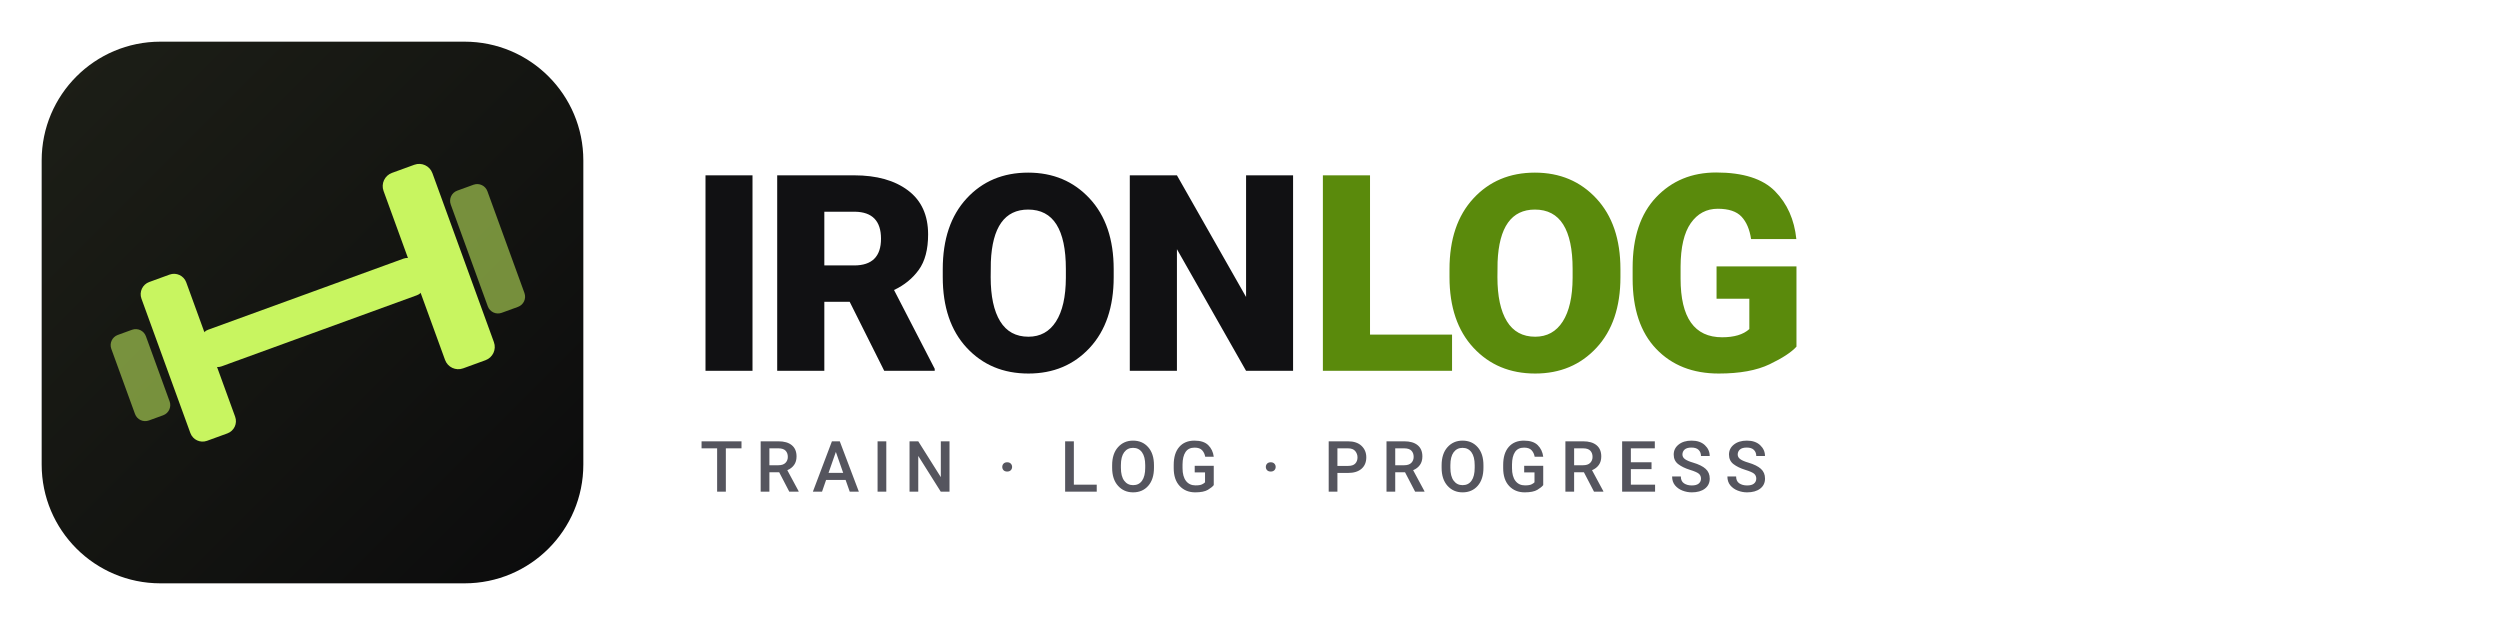
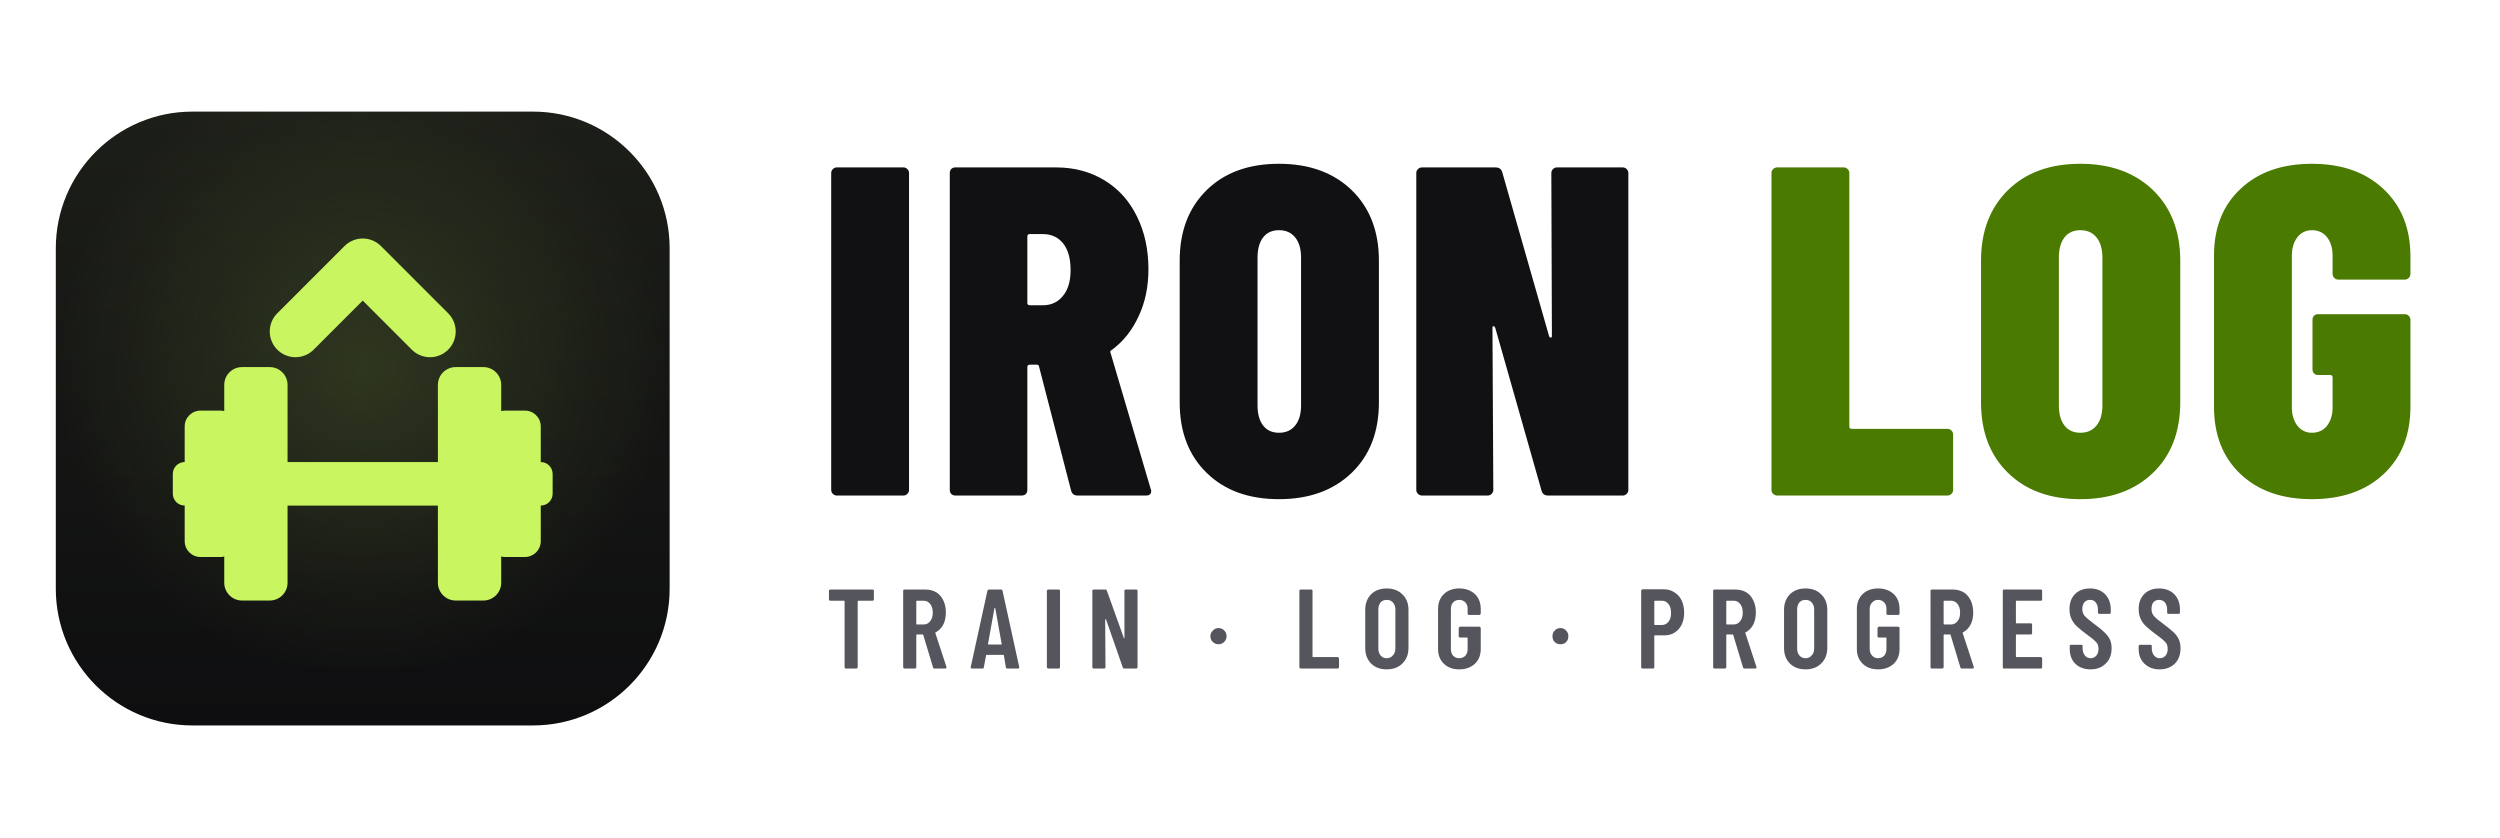
- <svg xmlns="http://www.w3.org/2000/svg" viewBox="0 0 1200 300" role="img" aria-label="Iron Log">
+ <svg xmlns="http://www.w3.org/2000/svg" viewBox="0 0 896 300" role="img" aria-label="Iron Log">
  <defs>
-     <linearGradient id="bg" x1="0" y1="0" x2="1" y2="1">
-       <stop offset="0" stop-color="#1d1f17" />
-       <stop offset="1" stop-color="#0b0b0c" />
+     <linearGradient id="bg" x1="0" y1="0" x2="0" y2="1">
+       <stop offset="0" stop-color="#1c1e18" />
+       <stop offset="1" stop-color="#0e0e10" />
    </linearGradient>
+     <radialGradient id="glow" cx=".5" cy=".42" r=".5">
+       <stop offset="0" stop-color="#c8f560" stop-opacity=".14" />
+       <stop offset="1" stop-color="#c8f560" stop-opacity="0" />
+     </radialGradient>
  </defs>
-   <g transform="translate(20 20)">
-     <rect width="260" height="260" rx="57" fill="url(#bg)" />
-     <g transform="translate(130 130) scale(.52) translate(-256 -256) rotate(-20 256 256)" fill="#c8f560">
-       <rect x="70" y="214" width="34" height="84" rx="10" opacity=".55" />
-       <rect x="112" y="178" width="44" height="156" rx="12" />
-       <rect x="150" y="238" width="212" height="36" rx="10" />
-       <rect x="356" y="160" width="48" height="192" rx="13" />
-       <rect x="410" y="196" width="36" height="120" rx="10" opacity=".55" />
-     </g>
+   <rect x="20" y="40" width="220" height="220" rx="48.984" fill="url(#bg)" />
+   <rect x="20" y="40" width="220" height="220" rx="48.984" fill="url(#glow)" />
+   <g transform="translate(59.1 79.1) scale(1.418)">
+     <path fill="#c8f560" d="M5 61h90a3 3 0 0 1 3 3v5a3 3 0 0 1 -3 3h-90a3 3 0 0 1 -3 -3v-5a3 3 0 0 1 3 -3zM9 48h5a4 4 0 0 1 4 4v29a4 4 0 0 1 -4 4h-5a4 4 0 0 1 -4 -4v-29a4 4 0 0 1 4 -4zM19.5 37h7a4.5 4.5 0 0 1 4.5 4.5v50a4.5 4.5 0 0 1 -4.5 4.5h-7a4.5 4.5 0 0 1 -4.5 -4.5v-50a4.5 4.5 0 0 1 4.5 -4.5zM73.5 37h7a4.5 4.5 0 0 1 4.5 4.5v50a4.5 4.5 0 0 1 -4.5 4.5h-7a4.5 4.5 0 0 1 -4.5 -4.5v-50a4.5 4.5 0 0 1 4.5 -4.5zM86 48h5a4 4 0 0 1 4 4v29a4 4 0 0 1 -4 4h-5a4 4 0 0 1 -4 -4v-29a4 4 0 0 1 4 -4z" />
+     <path fill="none" stroke="#c8f560" stroke-width="13" stroke-linecap="round" stroke-linejoin="round" d="M33 28 50 11 67 28" />
  </g>
-   <text x="330" y="178" font-family="ui-sans-serif, system-ui, -apple-system, 'Segoe UI', Roboto, sans-serif" font-size="132" font-weight="800" letter-spacing="-4" fill="#111113">IRON<tspan fill="#5a8a0c"> LOG</tspan>
-   </text>
-   <text x="336" y="236" font-family="ui-sans-serif, system-ui, -apple-system, 'Segoe UI', Roboto, sans-serif" font-size="34" font-weight="500" letter-spacing="6" fill="#55555e">TRAIN · LOG · PROGRESS</text>
+   <path fill="#111113" d="M299.9 177.6Q299.1 177.6 298.5 177Q297.9 176.4 297.9 175.6L297.9 62Q297.9 61.2 298.5 60.6Q299.1 60 299.9 60L323.8 60Q324.6 60 325.2 60.6Q325.8 61.2 325.8 62L325.8 175.6Q325.8 176.4 325.2 177Q324.6 177.6 323.8 177.6M386.2 177.6Q384.4 177.6 383.9 175.9L372.4 131.4Q372.3 130.7 371.6 130.7L369.1 130.7Q368.2 130.7 368.2 131.6L368.2 175.6Q368.2 176.4 367.7 177Q367.1 177.6 366.2 177.6L342.4 177.6Q341.5 177.6 340.9 177Q340.4 176.4 340.4 175.6L340.4 62Q340.4 61.2 340.9 60.6Q341.5 60 342.4 60L378.5 60Q388.2 60 395.8 64.6Q403.4 69.2 407.5 77.6Q411.6 85.9 411.6 96.5Q411.6 105.9 408.1 113.3Q404.7 120.8 398.5 125.4Q398.2 125.5 398 125.8Q397.8 126 398 126.4L412.4 175.2L412.6 175.9Q412.6 177.6 410.8 177.6L386.2 177.6M369.1 83.9Q368.2 83.9 368.2 84.7L368.2 108.6Q368.2 109.4 369.1 109.4L373.8 109.4Q378.3 109.4 381 106Q383.7 102.7 383.7 96.8Q383.7 90.6 381 87.2Q378.3 83.9 373.8 83.9M458.4 178.9Q442.1 178.9 432.5 169.5Q422.8 160.1 422.8 144.2L422.8 93.4Q422.8 77.6 432.5 68.1Q442.1 58.7 458.4 58.7Q474.6 58.7 484.4 68.1Q494.2 77.6 494.2 93.4L494.2 144.2Q494.2 160.1 484.4 169.5Q474.6 178.9 458.4 178.9M458.4 155.1Q462.1 155.1 464.2 152.5Q466.3 149.9 466.3 145.3L466.3 92.3Q466.3 87.7 464.2 85.1Q462.1 82.5 458.4 82.5Q454.7 82.5 452.7 85.1Q450.7 87.7 450.7 92.3L450.7 145.3Q450.7 149.9 452.7 152.5Q454.7 155.1 458.4 155.1M556 62Q556 61.2 556.6 60.6Q557.2 60 558 60L581.6 60Q582.4 60 583 60.6Q583.6 61.2 583.6 62L583.6 175.6Q583.6 176.4 583 177Q582.4 177.6 581.6 177.6L554.8 177.6Q553 177.6 552.5 175.9L535.9 117.5Q535.7 117 535.3 116.9Q534.9 116.8 534.9 117.5L535.2 175.6Q535.2 176.4 534.6 177Q534 177.6 533.2 177.6L509.7 177.6Q508.8 177.6 508.2 177Q507.6 176.4 507.6 175.6L507.6 62Q507.6 61.2 508.2 60.6Q508.8 60 509.7 60L536 60Q537.9 60 538.4 61.7L555.2 120.5Q555.4 121 555.8 121Q556.2 121 556.2 120.3" />
+   <path fill="#4a7a00" d="M637 177.6Q636.1 177.6 635.5 177Q634.9 176.4 634.9 175.6L634.9 62Q634.9 61.2 635.5 60.6Q636.1 60 637 60L660.8 60Q661.6 60 662.2 60.6Q662.8 61.2 662.8 62L662.8 152.9Q662.8 153.7 663.7 153.7L697.9 153.7Q698.8 153.7 699.4 154.3Q700 154.9 700 155.8L700 175.6Q700 176.4 699.4 177Q698.8 177.6 697.9 177.6M745.6 178.9Q729.3 178.9 719.7 169.5Q710 160.1 710 144.2L710 93.4Q710 77.6 719.7 68.1Q729.3 58.7 745.6 58.7Q761.8 58.7 771.6 68.1Q781.4 77.6 781.4 93.4L781.4 144.2Q781.4 160.1 771.6 169.5Q761.8 178.9 745.6 178.9M745.6 155.1Q749.3 155.1 751.4 152.5Q753.5 149.9 753.5 145.3L753.5 92.3Q753.5 87.7 751.4 85.1Q749.3 82.5 745.6 82.5Q741.9 82.5 739.9 85.1Q737.9 87.7 737.9 92.3L737.9 145.3Q737.9 149.9 739.9 152.5Q741.9 155.1 745.6 155.1M828.6 178.9Q812.6 178.9 803.1 170Q793.5 161 793.5 145.8L793.5 91.6Q793.5 76.5 803.1 67.6Q812.6 58.7 828.6 58.7Q844.6 58.7 854.2 67.7Q863.9 76.8 863.9 91.9L863.9 98.1Q863.9 99 863.3 99.6Q862.7 100.2 861.9 100.2L838 100.2Q837.2 100.2 836.6 99.6Q836 99 836 98.1L836 91.6Q836 87.6 834 85Q832 82.5 828.6 82.5Q825.4 82.5 823.4 85Q821.4 87.6 821.4 91.6L821.4 146Q821.4 150 823.4 152.6Q825.4 155.1 828.6 155.1Q832 155.1 834 152.6Q836 150 836 146L836 135.3Q836 134.4 835.1 134.4L830.8 134.4Q829.9 134.4 829.3 133.8Q828.8 133.2 828.8 132.4L828.8 114.6Q828.8 113.8 829.3 113.2Q829.9 112.6 830.8 112.6L861.9 112.6Q862.7 112.6 863.3 113.2Q863.9 113.8 863.9 114.6L863.9 145.8Q863.9 161 854.2 170Q844.6 178.9 828.6 178.9" />
+   <path fill="#55555e" d="M312.7 211.3Q312.9 211.3 313.1 211.4Q313.2 211.5 313.2 211.7L313.2 214.8Q313.2 215 313.1 215.2Q312.9 215.3 312.7 215.3L307.6 215.3Q307.4 215.3 307.4 215.5L307.4 239.1Q307.4 239.3 307.2 239.5Q307.1 239.6 306.9 239.6L303.2 239.6Q303 239.6 302.8 239.5Q302.7 239.3 302.7 239.1L302.7 215.5Q302.7 215.3 302.5 215.3L297.6 215.3Q297.4 215.3 297.3 215.2Q297.1 215 297.1 214.8L297.1 211.7Q297.1 211.5 297.3 211.4Q297.4 211.3 297.6 211.3M334.9 239.6Q334.5 239.6 334.4 239.2L330.9 227.6Q330.9 227.4 330.7 227.4L328.6 227.4Q328.4 227.4 328.4 227.6L328.4 239.1Q328.4 239.3 328.2 239.5Q328.1 239.6 327.9 239.6L324.2 239.6Q324 239.6 323.8 239.5Q323.7 239.3 323.7 239.1L323.7 211.7Q323.7 211.5 323.8 211.4Q324 211.3 324.2 211.3L331.8 211.3Q333.9 211.3 335.6 212.3Q337.2 213.3 338.1 215.2Q339 217.1 339 219.5Q339 222 338.1 223.8Q337.1 225.7 335.4 226.6Q335.2 226.6 335.2 226.8L339.2 239Q339.2 239.1 339.2 239.2Q339.2 239.6 338.8 239.6L334.9 239.6M328.6 215.3Q328.4 215.3 328.4 215.5L328.4 223.6Q328.4 223.8 328.6 223.8L331.1 223.8Q332.5 223.8 333.4 222.6Q334.3 221.5 334.3 219.6Q334.3 217.6 333.4 216.5Q332.5 215.3 331.1 215.3M361.1 239.6Q360.6 239.6 360.5 239.2L359.8 234.9Q359.8 234.7 359.5 234.7L353.6 234.7Q353.4 234.7 353.4 234.9L352.6 239.2Q352.6 239.6 352.1 239.6L348.4 239.6Q347.8 239.6 347.9 239.1L353.9 211.7Q354 211.3 354.5 211.3L358.8 211.3Q359.2 211.3 359.3 211.7L365.3 239.1L365.3 239.2Q365.3 239.6 364.8 239.6L361.1 239.6M354.1 230.8Q354.1 231 354.3 231L358.8 231Q359 231 359 230.8L356.7 218Q356.6 217.9 356.5 217.9Q356.4 217.9 356.4 218M375.7 239.6Q375.5 239.6 375.4 239.5Q375.2 239.3 375.2 239.1L375.2 211.7Q375.2 211.5 375.4 211.4Q375.5 211.3 375.7 211.3L379.4 211.3Q379.6 211.3 379.8 211.4Q379.9 211.5 379.9 211.7L379.9 239.1Q379.9 239.3 379.8 239.5Q379.6 239.6 379.4 239.6M403 211.7Q403 211.5 403.1 211.4Q403.3 211.3 403.5 211.3L407.2 211.3Q407.4 211.3 407.5 211.4Q407.7 211.5 407.7 211.7L407.7 239.1Q407.7 239.3 407.5 239.5Q407.4 239.6 407.2 239.6L402.9 239.6Q402.5 239.6 402.4 239.2L396.4 222Q396.3 221.9 396.2 221.9Q396.1 221.9 396.1 222.1L396.2 239.1Q396.2 239.3 396 239.5Q395.9 239.6 395.7 239.6L392 239.6Q391.8 239.6 391.6 239.5Q391.5 239.3 391.5 239.1L391.5 211.7Q391.5 211.5 391.6 211.4Q391.8 211.3 392 211.3L396.2 211.3Q396.6 211.3 396.7 211.7L402.8 228.7Q402.8 228.8 402.9 228.8Q403 228.8 403 228.7M436.7 230.9Q435.5 230.9 434.7 230.1Q433.8 229.3 433.8 228Q433.8 226.8 434.7 226Q435.5 225.1 436.7 225.1Q438 225.1 438.8 226Q439.6 226.8 439.6 228Q439.6 229.3 438.7 230.1Q437.9 230.9 436.7 230.9M466.2 239.6Q466 239.6 465.9 239.5Q465.7 239.3 465.7 239.1L465.7 211.7Q465.7 211.5 465.9 211.4Q466 211.3 466.2 211.3L470 211.3Q470.2 211.3 470.3 211.4Q470.4 211.5 470.4 211.7L470.4 235.3Q470.4 235.5 470.6 235.5L479.4 235.5Q479.6 235.5 479.7 235.7Q479.9 235.8 479.9 236L479.9 239.1Q479.9 239.3 479.7 239.5Q479.6 239.6 479.4 239.6M497 239.9Q493.5 239.9 491.4 237.8Q489.3 235.7 489.3 232.2L489.3 218.6Q489.3 215.1 491.4 213Q493.5 210.9 497 210.9Q500.5 210.9 502.6 213Q504.8 215.1 504.8 218.6L504.8 232.2Q504.8 235.7 502.6 237.8Q500.5 239.9 497 239.9M497 235.9Q498.4 235.9 499.2 234.9Q500.1 234 500.1 232.4L500.1 218.4Q500.1 216.9 499.2 215.9Q498.4 215 497 215Q495.6 215 494.8 215.9Q494 216.9 494 218.4L494 232.4Q494 234 494.8 234.9Q495.6 235.9 497 235.9M523 239.9Q519.6 239.9 517.5 237.9Q515.4 235.9 515.4 232.6L515.4 218.3Q515.4 214.9 517.5 212.9Q519.6 210.9 523 210.9Q526.4 210.9 528.6 212.9Q530.7 214.9 530.7 218.3L530.7 219.9Q530.7 220.1 530.5 220.2Q530.4 220.4 530.2 220.4L526.5 220.4Q526.3 220.4 526.1 220.2Q526 220.1 526 219.9L526 218.2Q526 216.8 525.2 215.9Q524.3 215 523 215Q521.7 215 520.8 215.9Q520 216.8 520 218.2L520 232.6Q520 234.1 520.8 235Q521.7 235.9 523 235.9Q524.3 235.9 525.2 235Q526 234.1 526 232.6L526 228.7Q526 228.5 525.8 228.5L523.3 228.5Q523.1 228.5 523 228.4Q522.8 228.3 522.8 228.1L522.8 225.1Q522.8 224.9 523 224.8Q523.1 224.6 523.3 224.6L530.2 224.6Q530.4 224.6 530.5 224.8Q530.7 224.9 530.7 225.1L530.7 232.6Q530.7 235.9 528.6 237.9Q526.4 239.9 523 239.9M559.3 230.9Q558 230.9 557.2 230.1Q556.4 229.3 556.4 228Q556.4 226.8 557.2 226Q558 225.1 559.3 225.1Q560.5 225.1 561.3 226Q562.1 226.8 562.1 228Q562.1 229.3 561.3 230.1Q560.5 230.9 559.3 230.9M596.3 211.2Q598.5 211.2 600.1 212.3Q601.8 213.3 602.7 215.2Q603.6 217.1 603.6 219.6Q603.6 223.2 601.7 225.4Q599.7 227.7 596.6 227.7L593.1 227.7Q592.9 227.7 592.9 227.9L592.9 239.1Q592.9 239.3 592.8 239.5Q592.7 239.6 592.5 239.6L588.7 239.6Q588.5 239.6 588.4 239.5Q588.2 239.3 588.2 239.1L588.2 211.7Q588.2 211.5 588.4 211.4Q588.5 211.2 588.7 211.2L596.3 211.2M595.6 224Q597.1 224 598 222.8Q598.9 221.7 598.9 219.7Q598.9 217.6 598 216.5Q597.1 215.3 595.6 215.3L593.1 215.3Q592.9 215.3 592.9 215.5L592.9 223.8Q592.9 224 593.1 224M625.2 239.6Q624.8 239.6 624.7 239.2L621.2 227.6Q621.2 227.4 621 227.4L618.9 227.4Q618.7 227.4 618.7 227.6L618.7 239.1Q618.7 239.3 618.5 239.5Q618.4 239.6 618.2 239.6L614.5 239.6Q614.3 239.6 614.1 239.5Q614 239.3 614 239.1L614 211.7Q614 211.5 614.1 211.4Q614.3 211.3 614.5 211.3L622.1 211.3Q624.2 211.3 625.9 212.3Q627.5 213.3 628.4 215.2Q629.3 217.1 629.3 219.5Q629.3 222 628.4 223.8Q627.4 225.7 625.7 226.6Q625.5 226.6 625.5 226.8L629.5 239Q629.5 239.1 629.5 239.2Q629.5 239.6 629.1 239.6L625.2 239.6M618.9 215.3Q618.7 215.3 618.7 215.5L618.7 223.6Q618.7 223.8 618.9 223.8L621.4 223.8Q622.8 223.8 623.7 222.6Q624.6 221.5 624.6 219.6Q624.6 217.6 623.7 216.5Q622.8 215.3 621.4 215.3M647.1 239.9Q643.6 239.9 641.5 237.8Q639.4 235.7 639.4 232.2L639.4 218.6Q639.4 215.1 641.5 213Q643.6 210.9 647.1 210.9Q650.6 210.9 652.7 213Q654.9 215.1 654.9 218.6L654.9 232.2Q654.9 235.7 652.7 237.8Q650.6 239.9 647.1 239.9M647.1 235.9Q648.5 235.9 649.3 234.9Q650.2 234 650.2 232.4L650.2 218.4Q650.2 216.9 649.3 215.9Q648.5 215 647.1 215Q645.7 215 644.9 215.9Q644.1 216.9 644.1 218.4L644.1 232.4Q644.1 234 644.9 234.9Q645.7 235.9 647.1 235.9M673.1 239.9Q669.7 239.9 667.6 237.9Q665.5 235.9 665.5 232.6L665.5 218.3Q665.5 214.9 667.6 212.9Q669.7 210.9 673.1 210.9Q676.5 210.9 678.7 212.9Q680.8 214.9 680.8 218.3L680.8 219.9Q680.8 220.1 680.7 220.2Q680.5 220.4 680.3 220.4L676.6 220.4Q676.4 220.4 676.2 220.2Q676.1 220.1 676.1 219.9L676.1 218.2Q676.1 216.8 675.3 215.9Q674.4 215 673.1 215Q671.8 215 671 215.9Q670.1 216.8 670.1 218.2L670.1 232.6Q670.1 234.1 671 235Q671.8 235.9 673.1 235.9Q674.4 235.9 675.3 235Q676.1 234.1 676.1 232.6L676.1 228.7Q676.1 228.5 675.9 228.5L673.4 228.5Q673.2 228.5 673.1 228.4Q672.9 228.3 672.9 228.1L672.9 225.1Q672.9 224.9 673.1 224.8Q673.2 224.6 673.4 224.6L680.3 224.6Q680.5 224.6 680.7 224.8Q680.8 224.9 680.8 225.1L680.8 232.6Q680.8 235.9 678.7 237.9Q676.5 239.9 673.1 239.9M703.1 239.6Q702.7 239.6 702.6 239.2L699.1 227.6Q699.1 227.4 698.9 227.4L696.8 227.4Q696.6 227.4 696.6 227.6L696.6 239.1Q696.6 239.3 696.4 239.5Q696.3 239.6 696.1 239.6L692.4 239.6Q692.2 239.6 692 239.5Q691.9 239.3 691.9 239.1L691.9 211.7Q691.9 211.5 692 211.4Q692.2 211.3 692.4 211.3L700 211.3Q702.1 211.3 703.8 212.3Q705.4 213.3 706.3 215.2Q707.2 217.1 707.2 219.5Q707.2 222 706.3 223.8Q705.3 225.7 703.6 226.6Q703.4 226.6 703.4 226.8L707.4 239Q707.4 239.1 707.4 239.2Q707.4 239.6 707 239.6L703.1 239.6M696.8 215.3Q696.6 215.3 696.6 215.5L696.6 223.6Q696.6 223.8 696.8 223.8L699.3 223.8Q700.7 223.8 701.6 222.6Q702.5 221.5 702.5 219.6Q702.5 217.6 701.6 216.5Q700.7 215.3 699.3 215.3M731.9 214.8Q731.9 215 731.8 215.2Q731.6 215.3 731.4 215.3L722.7 215.3Q722.5 215.3 722.5 215.5L722.5 223.2Q722.5 223.4 722.7 223.4L727.8 223.4Q728 223.4 728.2 223.5Q728.3 223.6 728.3 223.8L728.3 227Q728.3 227.2 728.2 227.3Q728 227.4 727.8 227.4L722.7 227.4Q722.5 227.4 722.5 227.7L722.5 235.3Q722.5 235.5 722.7 235.5L731.4 235.5Q731.6 235.5 731.8 235.7Q731.9 235.8 731.9 236L731.9 239.1Q731.9 239.3 731.8 239.5Q731.6 239.6 731.4 239.6L718.2 239.6Q718 239.6 717.9 239.5Q717.8 239.3 717.8 239.1L717.8 211.7Q717.8 211.5 717.9 211.4Q718 211.3 718.2 211.3L731.4 211.3Q731.6 211.3 731.8 211.4Q731.9 211.5 731.9 211.7M749.3 239.9Q745.9 239.9 743.8 237.9Q741.8 235.9 741.8 232.6L741.8 231.5Q741.8 231.3 741.9 231.2Q742 231.1 742.3 231.1L745.9 231.1Q746.1 231.1 746.3 231.2Q746.4 231.3 746.4 231.5L746.4 232.4Q746.4 233.9 747.2 234.9Q748 235.9 749.3 235.9Q750.5 235.9 751.3 235Q752.1 234.1 752.1 232.6Q752.1 231.5 751.7 230.7Q751.2 230 750.4 229.3Q749.6 228.6 747.8 227.3Q745.8 225.8 744.6 224.7Q743.3 223.6 742.5 222Q741.7 220.4 741.7 218.3Q741.7 214.9 743.7 212.9Q745.7 210.9 749.1 210.9Q752.4 210.9 754.5 213Q756.5 215.1 756.5 218.5L756.5 219.5Q756.5 219.7 756.4 219.9Q756.3 220 756.1 220L752.4 220Q752.2 220 752.1 219.9Q751.9 219.7 751.9 219.5L751.9 218.5Q751.9 216.9 751.1 215.9Q750.4 215 749.1 215Q747.8 215 747.1 215.8Q746.3 216.7 746.3 218.3Q746.3 219.7 747.1 220.7Q748 221.7 750.4 223.5Q752.9 225.3 754.1 226.5Q755.4 227.7 756.1 229Q756.8 230.4 756.8 232.3Q756.8 235.8 754.7 237.8Q752.6 239.9 749.3 239.9M774 239.9Q770.7 239.9 768.6 237.9Q766.5 235.9 766.5 232.6L766.5 231.5Q766.5 231.3 766.7 231.2Q766.8 231.1 767 231.1L770.7 231.1Q770.9 231.1 771.1 231.2Q771.2 231.3 771.2 231.5L771.2 232.4Q771.2 233.9 772 234.9Q772.8 235.9 774 235.9Q775.3 235.9 776.1 235Q776.9 234.1 776.9 232.6Q776.9 231.5 776.5 230.7Q776 230 775.2 229.3Q774.4 228.6 772.6 227.3Q770.6 225.8 769.4 224.7Q768.1 223.6 767.3 222Q766.5 220.4 766.5 218.3Q766.5 214.9 768.5 212.9Q770.5 210.9 773.8 210.9Q777.2 210.9 779.3 213Q781.3 215.1 781.3 218.5L781.3 219.5Q781.3 219.7 781.2 219.9Q781 220 780.8 220L777.2 220Q777 220 776.8 219.9Q776.7 219.7 776.7 219.5L776.7 218.5Q776.7 216.9 775.9 215.9Q775.1 215 773.8 215Q772.6 215 771.8 215.8Q771.1 216.7 771.1 218.3Q771.1 219.7 771.9 220.7Q772.7 221.7 775.2 223.5Q777.6 225.3 778.9 226.5Q780.2 227.7 780.8 229Q781.5 230.4 781.5 232.3Q781.5 235.8 779.5 237.8Q777.4 239.9 774 239.9" />
</svg>
